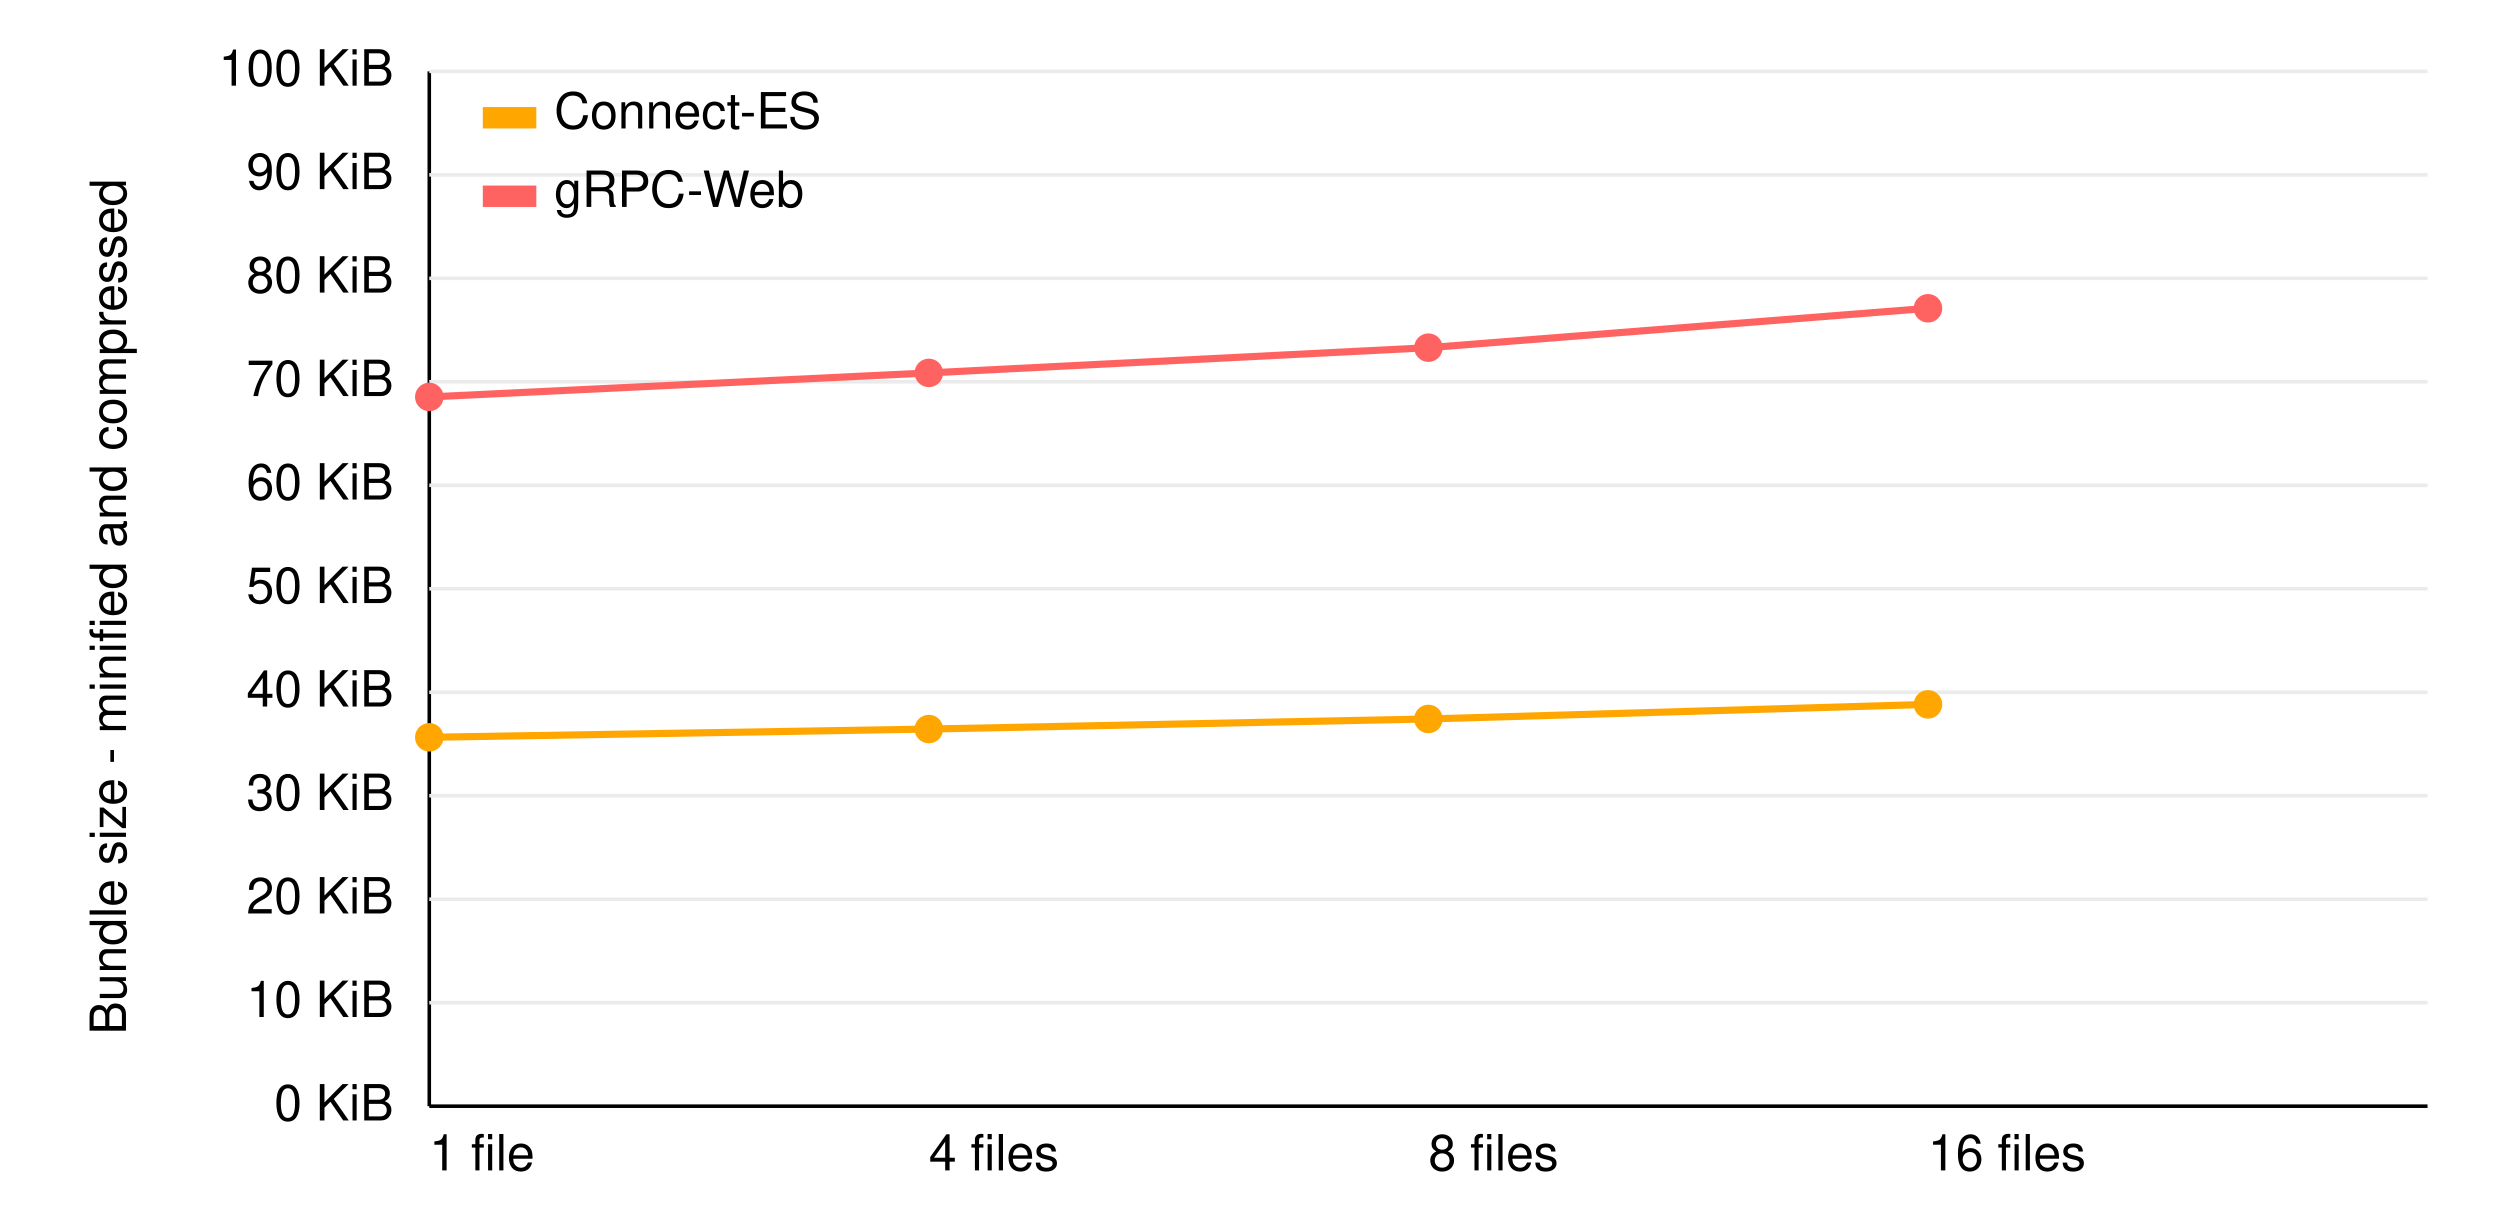
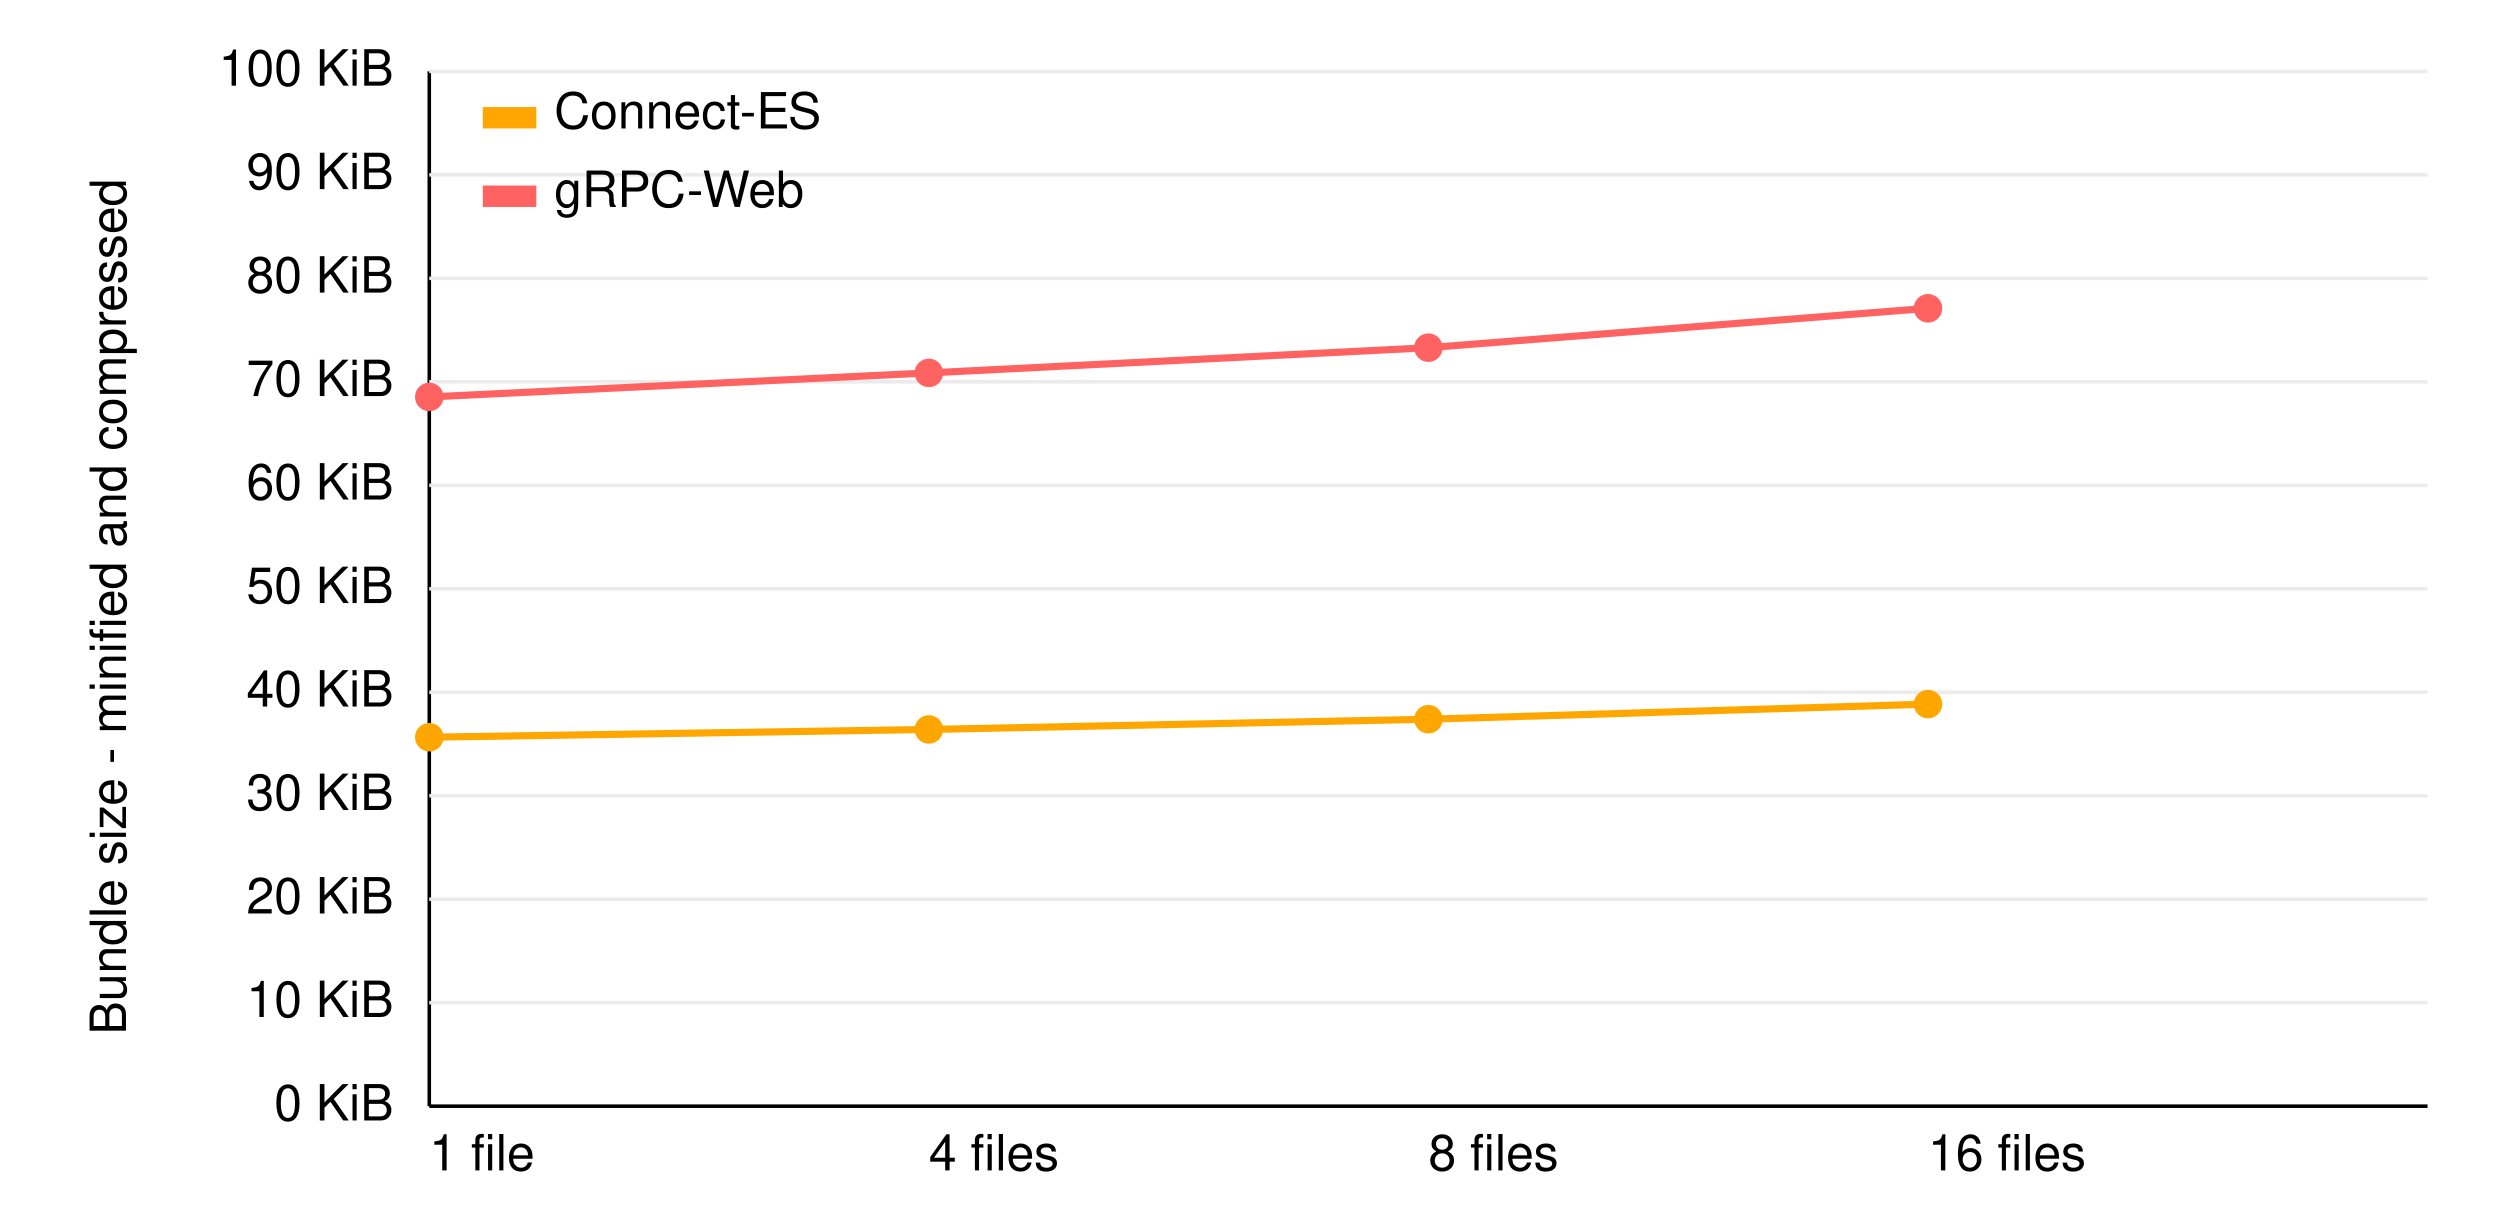
<svg xmlns="http://www.w3.org/2000/svg" version="1.1" width="680px" height="330px" viewBox="0 0 680 340" class="chart">
  <style>
      
      text {
        font: 14px Verdana, Helvetica, Arial, sans-serif;
      }
      
    </style>
  <g transform="translate(110,310)">
    <line y1="0" x2="560" stroke="black" />
    <text x="0" y="18" text-anchor="start">1 file</text>
    <text x="140" y="18" text-anchor="start">4 files</text>
    <text x="280" y="18" text-anchor="start">8 files</text>
    <text x="420" y="18" text-anchor="start">16 files</text>
  </g>
  <g transform="translate(110, 20)">
    <line x1="0" x2="0" y1="0" y2="290" stroke="black" />
    <g transform="rotate(-90), translate(-150,-85)">
      <text text-anchor="middle">Bundle size - minified and compressed</text>
    </g>
    <text x="-10" y="4" text-anchor="end">100 KiB</text>
    <line x1="0" x2="560" y1="0" y2="0" stroke="#ebebeb" />
    <text x="-10" y="33" text-anchor="end">90 KiB</text>
    <line x1="0" x2="560" y1="29" y2="29" stroke="#ebebeb" />
    <text x="-10" y="62" text-anchor="end">80 KiB</text>
    <line x1="0" x2="560" y1="58" y2="58" stroke="#ebebeb" />
    <text x="-10" y="91" text-anchor="end">70 KiB</text>
    <line x1="0" x2="560" y1="87" y2="87" stroke="#ebebeb" />
    <text x="-10" y="120" text-anchor="end">60 KiB</text>
    <line x1="0" x2="560" y1="116" y2="116" stroke="#ebebeb" />
    <text x="-10" y="149" text-anchor="end">50 KiB</text>
    <line x1="0" x2="560" y1="145" y2="145" stroke="#ebebeb" />
    <text x="-10" y="178" text-anchor="end">40 KiB</text>
    <line x1="0" x2="560" y1="174" y2="174" stroke="#ebebeb" />
    <text x="-10" y="207" text-anchor="end">30 KiB</text>
    <line x1="0" x2="560" y1="203" y2="203" stroke="#ebebeb" />
    <text x="-10" y="236" text-anchor="end">20 KiB</text>
    <line x1="0" x2="560" y1="232" y2="232" stroke="#ebebeb" />
    <text x="-10" y="265" text-anchor="end">10 KiB</text>
    <line x1="0" x2="560" y1="261" y2="261" stroke="#ebebeb" />
    <text x="-10" y="294" text-anchor="end">0 KiB</text>
  </g>
  <g transform="translate(110, 20)">
-     <polyline fill="none" stroke="#ffa600" stroke-width="2" points="0,186.622 140,184.311 280,181.479 420,177.398">
+     <polyline fill="none" stroke="#ffa600" stroke-width="2" points="0,186.594 140,184.422 280,181.556 420,177.319">
    </polyline>
-     <circle cx="0" cy="186.622" r="4" fill="#ffa600" />
-     <circle cx="140" cy="184.311" r="4" fill="#ffa600" />
-     <circle cx="280" cy="181.479" r="4" fill="#ffa600" />
-     <circle cx="420" cy="177.398" r="4" fill="#ffa600" />
+     <circle cx="0" cy="186.594" r="4" fill="#ffa600" />
+     <circle cx="140" cy="184.422" r="4" fill="#ffa600" />
+     <circle cx="280" cy="181.556" r="4" fill="#ffa600" />
+     <circle cx="420" cy="177.319" r="4" fill="#ffa600" />
  </g>
  <g transform="translate(110, 20)">
    <polyline fill="none" stroke="#ff6361" stroke-width="2" points="0,91.237 140,84.502 280,77.431 420,66.397">
    </polyline>
    <circle cx="0" cy="91.237" r="4" fill="#ff6361" />
    <circle cx="140" cy="84.502" r="4" fill="#ff6361" />
    <circle cx="280" cy="77.431" r="4" fill="#ff6361" />
    <circle cx="420" cy="66.397" r="4" fill="#ff6361" />
  </g>
  <g transform="translate(125, 30)">
    <g transform="translate(0, 0)">
      <rect width="15" height="6" fill="#ffa600" />
      <text x="20" y="6">Connect-ES</text>
    </g>
    <g transform="translate(0, 22)">
      <rect width="15" height="6" fill="#ff6361" />
      <text x="20" y="6">gRPC-Web</text>
    </g>
  </g>
</svg>
